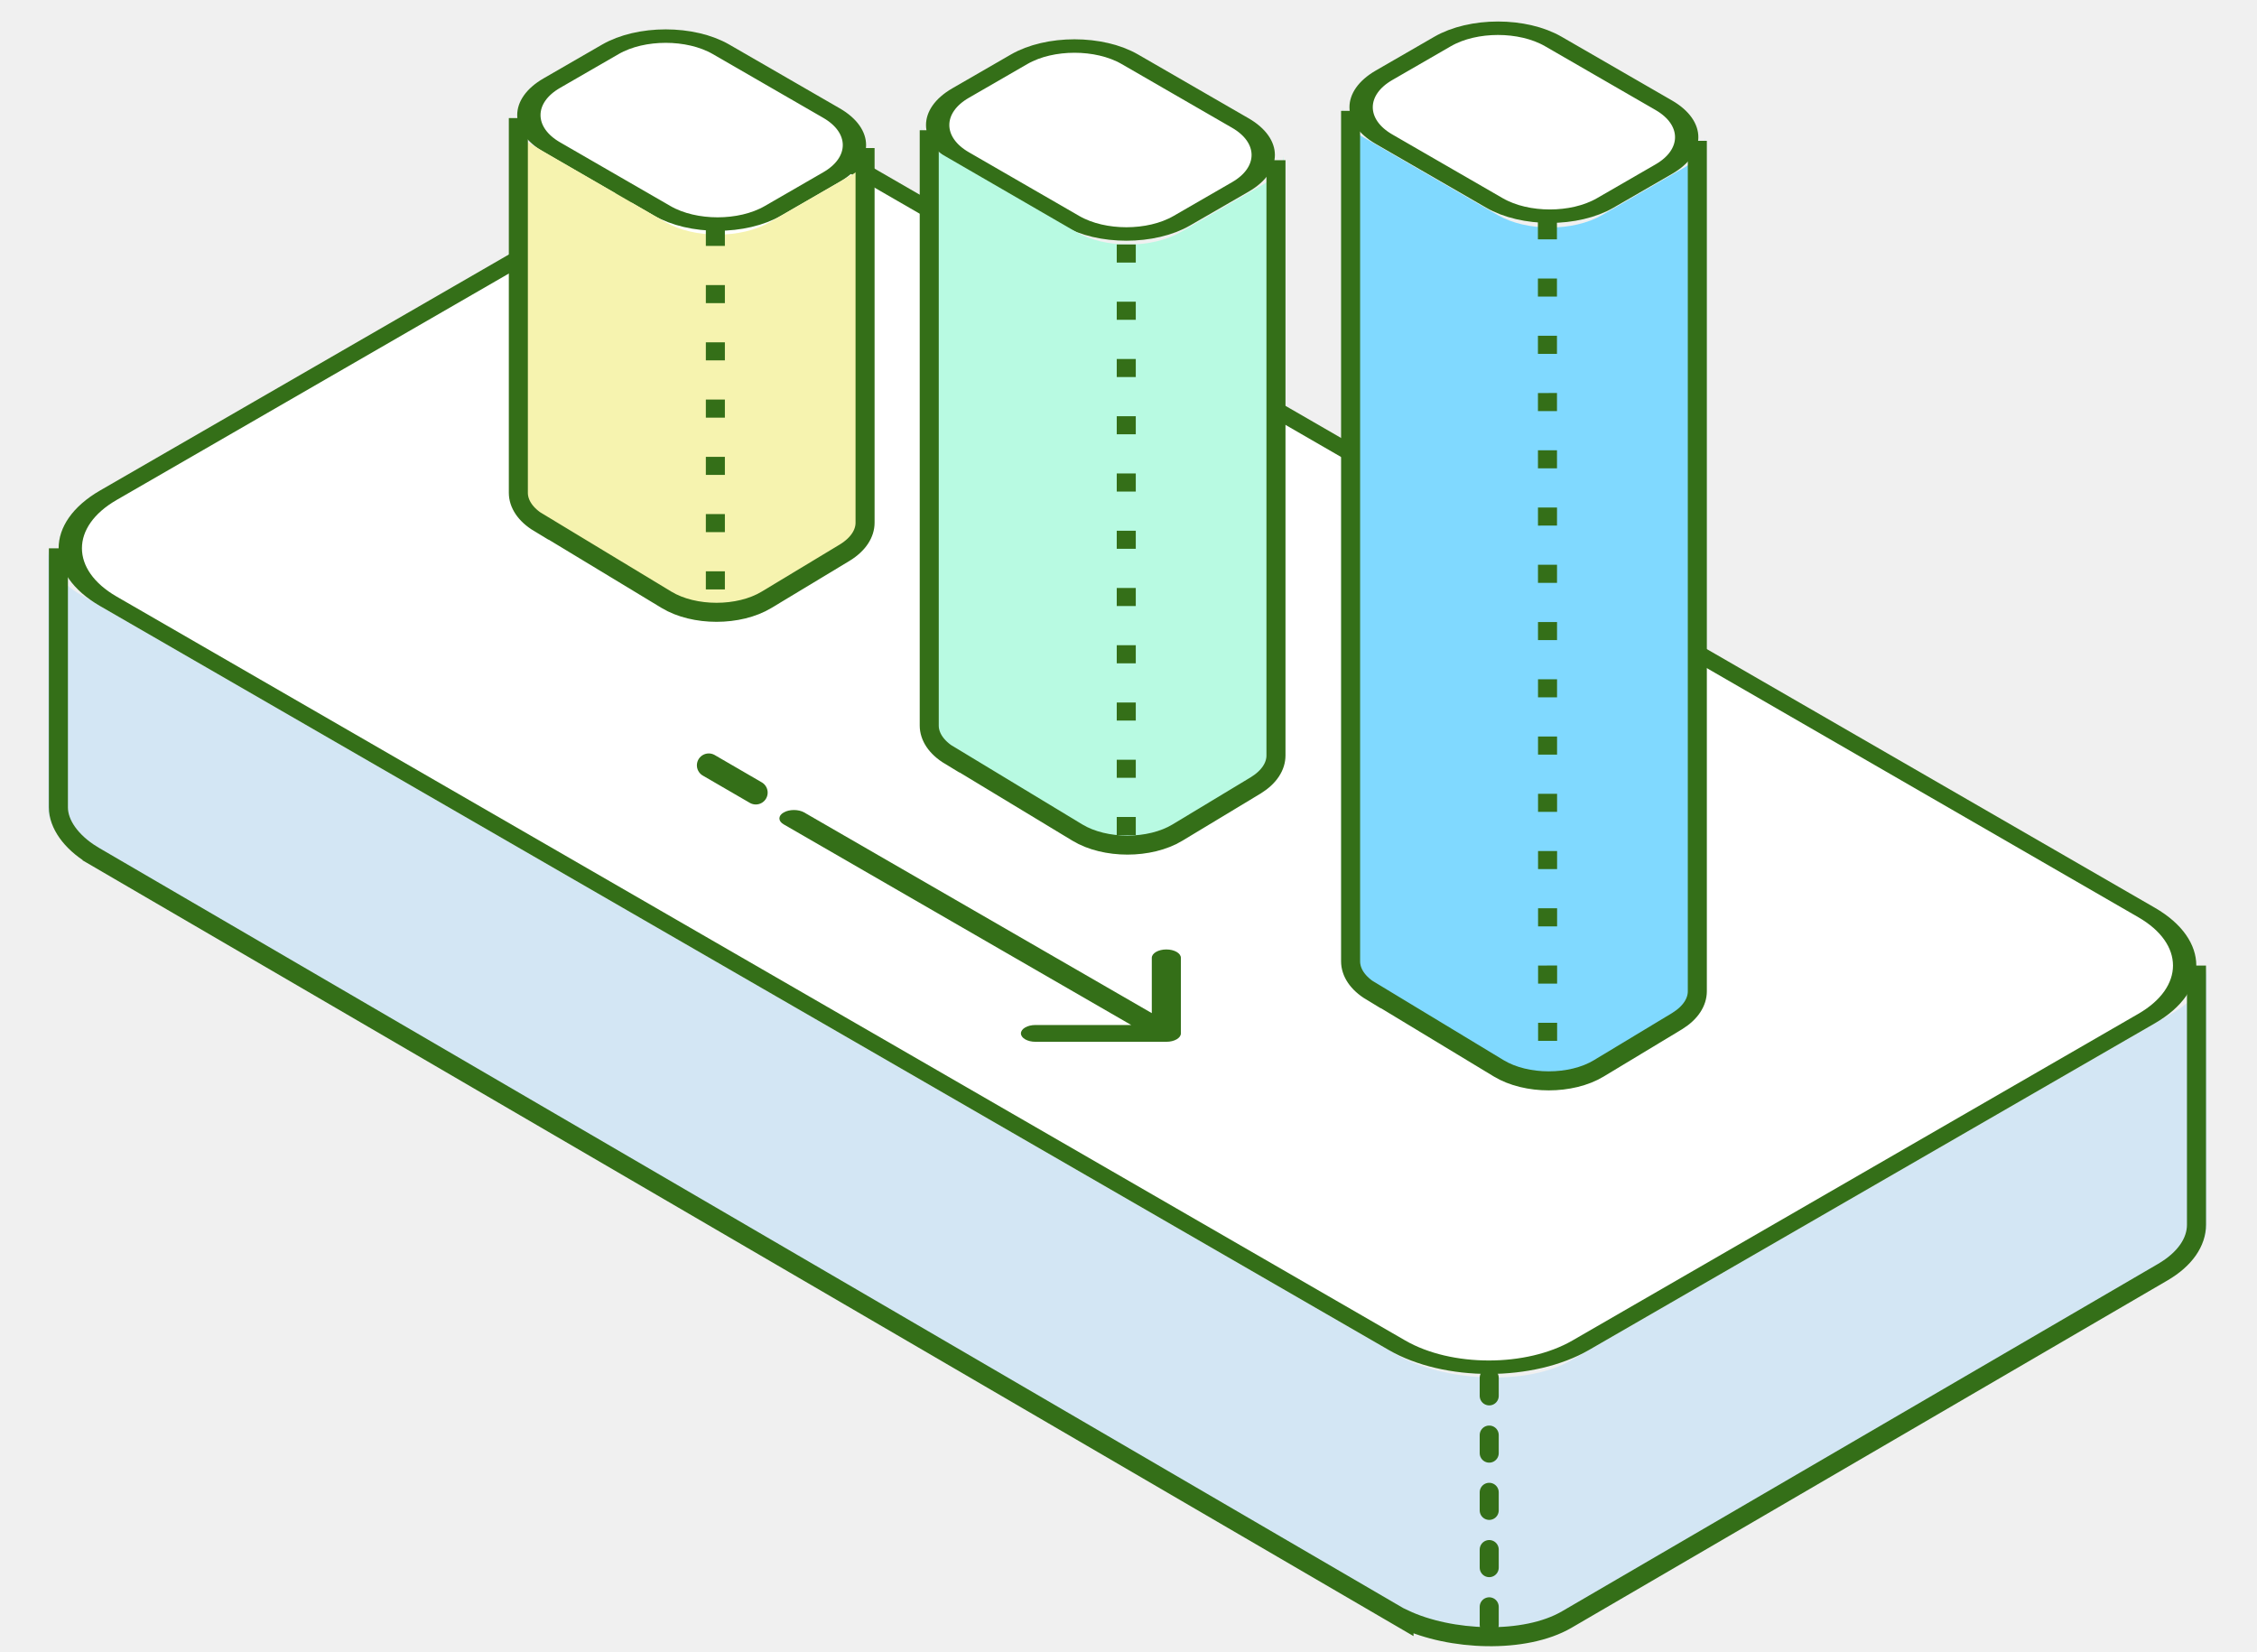
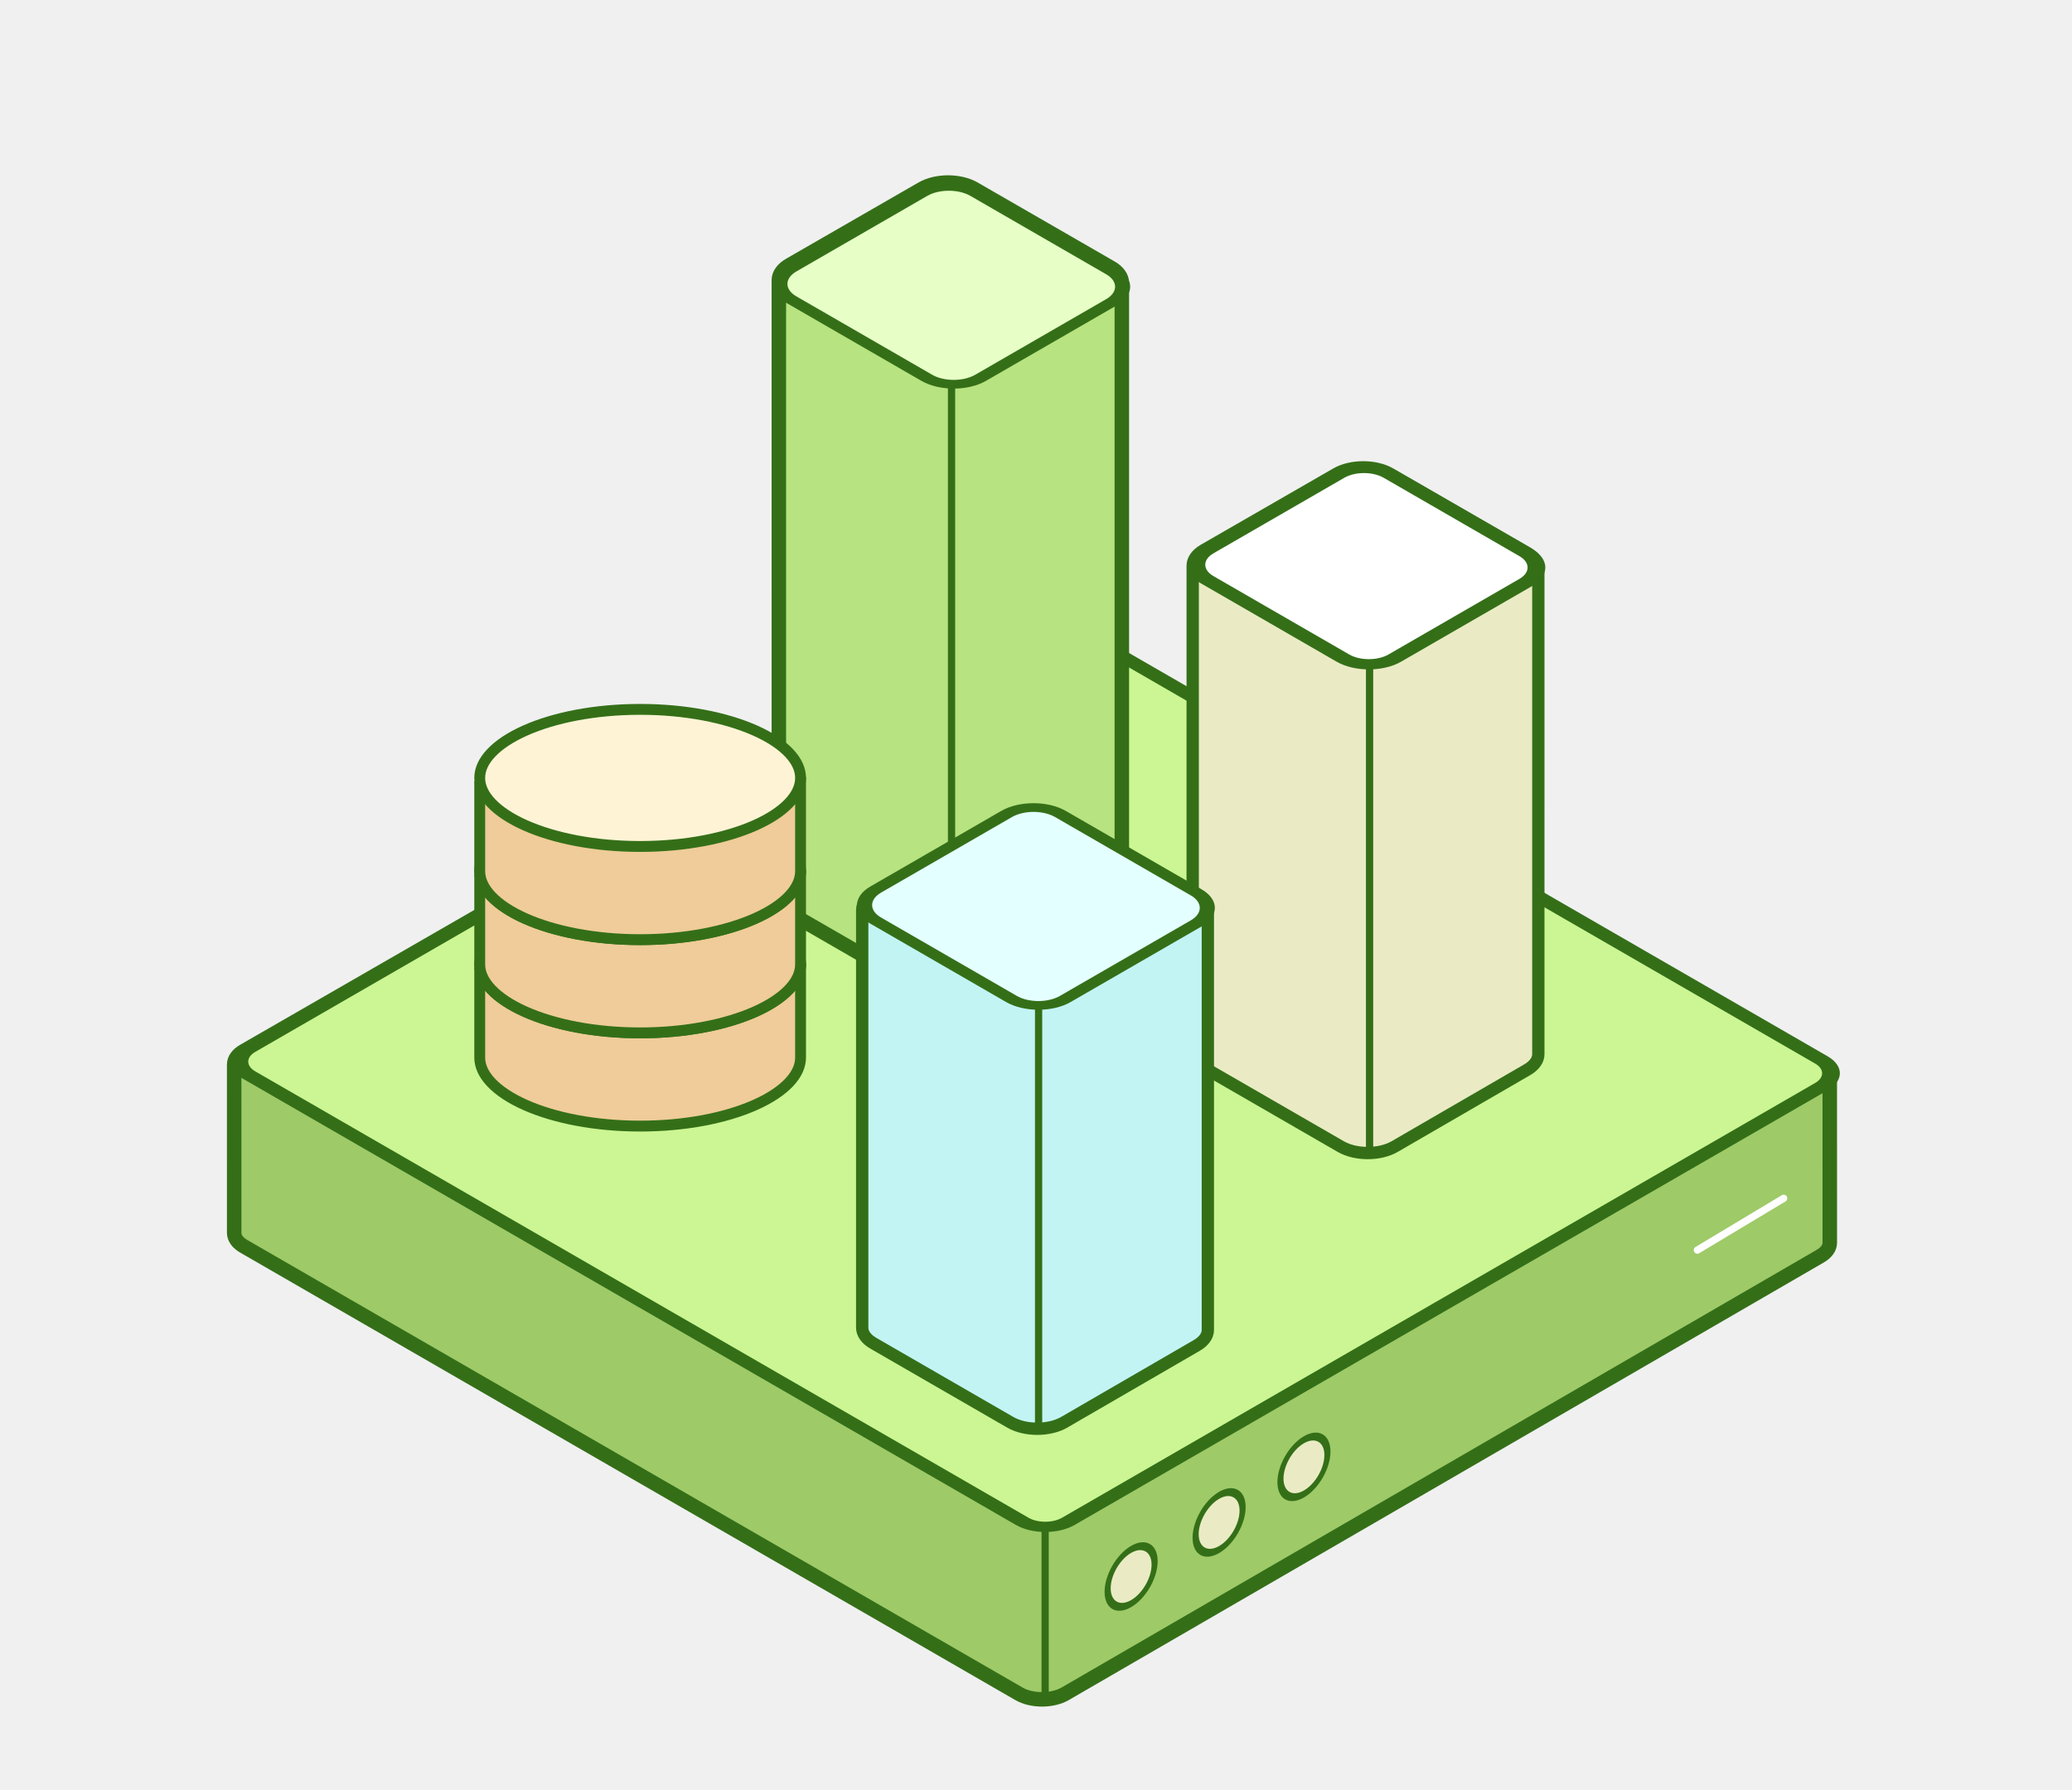
- <svg xmlns="http://www.w3.org/2000/svg" width="231" height="169" viewBox="0 0 231 169" fill="none">
-   <path fill-rule="evenodd" clip-rule="evenodd" d="M4.919 56.119C4.919 57.732 5.898 59.346 7.856 60.636L143.014 138.691C147.658 141.372 156.142 141.922 160.786 139.241L222.374 103.683L222.376 103.682C224.696 102.342 225.857 100.585 225.857 98.829V125.354C225.857 127.111 224.696 128.869 222.374 130.21L160.787 165.767C156.445 168.274 148.747 167.956 143.968 165.714V165.768L143.024 165.223L143.014 165.217L8.631 87.631L8.629 87.63L8.404 87.5L8.404 87.497C6.219 86.166 4.919 84.344 4.919 82.646V56.119Z" fill="#D3E6F4" />
-   <path d="M5.978 56.121V82.648C5.978 84.346 7.265 86.168 9.429 87.499L9.429 87.502L143.698 165.77V165.716C148.432 167.958 156.057 168.276 160.357 165.769L221.356 130.212C223.656 128.871 224.806 127.113 224.806 125.356V98.831V98.829" stroke="#346F18" stroke-width="1.948" />
-   <rect x="-5.80596e-08" y="0.974" width="174.007" height="88.589" rx="10.854" transform="matrix(0.866025 0.5 -0.866025 0.5 79.2508 11.3366)" fill="white" stroke="#346F18" stroke-width="1.948" />
-   <rect x="-5.80596e-08" y="0.974" width="26.138" height="20.005" rx="6.544" transform="matrix(0.866025 0.5 -0.866025 0.5 110.817 2.30735)" fill="white" stroke="#346F18" stroke-width="1.948" />
-   <path d="M110.159 85.222L96.526 77.329V77.353C95.05 76.501 94.312 75.384 94.312 74.267L94.31 12.797C94.31 13.791 94.895 14.786 96.065 15.593L110.157 23.753C113.109 25.456 117.895 25.457 120.846 23.753L129.387 18.817C130.719 17.983 131.384 16.922 131.384 15.861L131.387 77.331C131.387 78.429 130.674 79.527 129.248 80.373C129.236 80.38 129.224 80.387 129.212 80.394C129.199 80.402 129.186 80.41 129.173 80.417L120.848 85.223C117.896 86.927 113.11 86.927 110.159 85.222Z" fill="#B8FAE2" />
-   <path d="M95.106 13.33V74.266C95.107 75.383 95.813 76.5 97.225 77.352V77.328L110.274 85.222C113.1 86.926 117.681 86.927 120.506 85.222L128.473 80.416C128.486 80.409 128.499 80.401 128.511 80.394C128.522 80.387 128.534 80.38 128.545 80.373C129.91 79.526 130.593 78.428 130.593 77.33V16.395" stroke="#346F18" stroke-width="1.948" />
-   <path d="M115.271 25.023L115.271 86.497" stroke="#346F18" stroke-width="1.948" stroke-linejoin="round" stroke-dasharray="1.85 4.01" />
-   <rect x="-5.80596e-08" y="0.974" width="26.138" height="20.005" rx="6.544" transform="matrix(0.866025 0.5 -0.866025 0.5 68.9774 1.29173)" fill="white" stroke="#346F18" stroke-width="1.948" />
-   <path d="M68.106 61.395L54.473 53.501V53.525C52.997 52.673 52.259 51.556 52.259 50.44V11.781C52.259 12.776 52.844 13.77 54.014 14.577L68.106 22.737C71.058 24.441 75.844 24.441 78.796 22.737L87.337 17.801C88.668 16.967 89.334 15.906 89.334 14.846V53.503C89.334 54.601 88.621 55.699 87.195 56.546C87.183 56.553 87.171 56.56 87.159 56.567C87.146 56.574 87.133 56.582 87.12 56.59L78.796 61.396C75.844 63.1 71.058 63.099 68.106 61.395Z" fill="#F6F3AF" />
-   <path d="M53.052 12.088V50.439C53.052 51.556 53.758 52.673 55.171 53.525V53.501L68.219 61.395C71.045 63.099 75.626 63.099 78.451 61.395L86.419 56.589C86.431 56.582 86.444 56.574 86.456 56.566C86.468 56.559 86.479 56.552 86.49 56.545C87.856 55.699 88.538 54.601 88.538 53.503V15.152" stroke="#346F18" stroke-width="1.948" />
-   <path d="M73.216 23.318L73.216 62.668" stroke="#346F18" stroke-width="1.948" stroke-linejoin="round" stroke-dasharray="1.85 4.01" />
-   <rect x="-5.80596e-08" y="0.974" width="26.138" height="20.005" rx="6.544" transform="matrix(0.866025 0.5 -0.866025 0.5 154.157 0.487039)" fill="white" stroke="#346F18" stroke-width="1.948" />
-   <path d="M153.285 109.356L139.652 101.462V101.486C138.177 100.634 137.439 99.517 137.438 98.401V11.055C137.439 12.049 138.024 13.043 139.194 13.851L153.286 22.01C156.238 23.714 161.023 23.715 163.975 22.011L172.516 17.074C173.847 16.241 174.513 15.18 174.513 14.119V101.464C174.514 102.562 173.801 103.66 172.374 104.507C172.362 104.514 172.351 104.521 172.339 104.528C172.326 104.535 172.312 104.543 172.299 104.551L163.975 109.357C161.023 111.061 156.237 111.06 153.285 109.356Z" fill="#80D9FF" />
-   <path d="M138.231 11.348V98.398C138.232 99.515 138.938 100.632 140.351 101.484V101.46L153.399 109.354C156.225 111.058 160.806 111.059 163.631 109.355L171.598 104.549C171.611 104.541 171.624 104.533 171.636 104.526C171.647 104.519 171.659 104.512 171.67 104.505C173.035 103.658 173.718 102.56 173.718 101.462V14.412" stroke="#346F18" stroke-width="1.948" />
-   <path d="M158.376 22.648L158.397 110.628" stroke="#346F18" stroke-width="1.948" stroke-linejoin="round" stroke-dasharray="1.85 4.01" />
-   <path d="M152.419 141.027V166.766" stroke="#346F18" stroke-width="1.948" stroke-linecap="round" stroke-linejoin="round" stroke-dasharray="1.85 4.01" />
-   <path d="M82.311 83.162C81.73 82.826 80.788 82.826 80.206 83.162C79.625 83.498 79.625 84.042 80.206 84.377L82.311 83.162ZM119.373 106.634C120.195 106.634 120.861 106.249 120.861 105.775L120.861 98.041C120.861 97.567 120.195 97.182 119.373 97.182C118.551 97.182 117.884 97.567 117.884 98.041L117.884 104.915L105.978 104.915C105.156 104.915 104.49 105.3 104.49 105.775C104.49 106.249 105.156 106.634 105.978 106.634L119.373 106.634ZM80.206 84.377L118.32 106.382L120.425 105.167L82.311 83.162L80.206 84.377Z" fill="#346F18" />
-   <path d="M77.354 81.128L72.54 78.334" stroke="#346F18" stroke-width="2.43" stroke-linecap="round" />
+ <svg xmlns="http://www.w3.org/2000/svg" fill="none" height="247" viewBox="0 0 286 247" width="286">
+   <path d="m33.645 172.046c-.844-.487-1.319-1.148-1.319-1.837l-.002-23.273c-0-.691.476-1.353 1.322-1.84l104.219-60.029c1.758-1.013 4.604-1.012 6.361.001l107.017 61.706c.846.487 1.321 1.149 1.321 1.839l.003 22.958c0 .688-.472 1.348-1.313 1.835l-104.229 60.418c-1.757 1.019-4.612 1.021-6.373.004z" fill="#9eca68" stroke="#346f18" stroke-width="2" />
+   <rect fill="#cbf693" height="130.6" rx="3.676" stroke="#346f18" stroke-width="2" transform="matrix(.866025 -.5 .866025 .5 29.6774 147.42)" width="127.384" x="1.732" />
+   <path d="m144.26 211.179v24.075" stroke="#346f18" />
+   <path d="m246.203 165.422-11.916 7.149" stroke="#fff" stroke-linecap="round" />
+   <g stroke="#346f18">
+     <path d="m108.991 126.037c-.95-.549-1.485-1.293-1.485-2.069l.001-85.307c0-.777.535-1.523 1.489-2.072l18.287-10.533c1.979-1.14 5.183-1.14 7.162.001l18.916 10.907c.952.549 1.487 1.294 1.487 2.071v85.241c0 .774-.531 1.516-1.478 2.065l-18.298 10.607c-1.978 1.147-5.193 1.149-7.176.004z" fill="#b7e380" stroke-width="2" />
+     <rect fill="#e7ffc7" height="30.213" rx="4.289" stroke-width="1.7" transform="matrix(.866025 -.5 .866025 .5 104.199 39.9285)" width="29.439" x="1.472" />
+     <path d="m131.342 52.52v85.87" />
+     <path d="m110.502 145.99c0 1.167-.527 2.335-1.593 3.459-1.07 1.129-2.654 2.179-4.668 3.078-4.026 1.796-9.64 2.926-15.882 2.926-6.241 0-11.856-1.13-15.882-2.926-2.014-.899-3.597-1.949-4.667-3.078-1.066-1.124-1.593-2.292-1.593-3.459 0-.605 0-1.686 0-2.99 0-2.768 0-6.546 0-8.939.794-.436 1.905-.611 3.343-.557 1.622.06 3.53.405 5.622.852.733.157 1.488.326 2.258.499 3.564.801 7.449 1.673 10.919 1.673 3.159 0 7.035-.923 10.687-1.793.712-.169 1.416-.337 2.105-.495 2.139-.493 4.137-.899 5.848-1.04 1.495-.123 2.668-.032 3.503.302v.003.024.024.025.024.025.024.025.025.024.025.025.025.025.025.025.025.025.025.025.026.025.025.026.025.026.025.026.026.026.025.026.026.026.026.026.026.026.026.026.026.027.026.026.027.026.027.026.027.026.027.027.026.027.027.027.027.027.026.027.027.028.027.027.027.027.027.028.027.027.028.027.028.027.028.027.028.027.028.028.027.028.028.028.027.028.028.028.028.028.028.028.028.028.028.028.029.028.028.028.028.029.028.028.029.028.029.028.028.029.028.029.028.029.029.028.029.028.029.029.028.029.029.029.028.029.029.029.029.028.029.029.029.029.029.029.029.029.029.029.029.029.029.029.029.029.029.029.029.029.029.029.03.029.029.029.029.029.03.029.029.029.029.029.03.029.029.029.03.029.029.029.029.03.029.029.029.03.029.029.029.03.029.029.029.029.03.029.029.029.03.029.029.029.029.03.029.029.029.029.03.029.029.029.029.029.029.03.029.029.029.029.029.029.029.029.029.029.029.029.029.029.029.029.029.029.029.029.028.029.029.029.029.029.028.029.029.029.028.029.029.028.029.028.029.029.028.029.028.029.028.028.029.028.029.028.028.029.028.028.028.028.029.028.028.028.028.028.028.028.028.028.028.028.027.028.028.028.028.027.028.027.028.028.027.028.027.027.028.027.028.027.027.027.027.028.027.027.027.027.027.027.027.026.027.027.027.026.027.027.026.027.026.027.026.026.027.026.026.026.026.027.026.026.026.025.026.026.026.026.025.026.026.025.026.025.025.026.025.025.025.026.025.025.025.025.025.024.025.025.025.024.025.024.025.024.024.025.024.024.024.024.024.024.024.024.024.024.023.024.023.024.023.024.023.023.023.023.024.023.022.023.023.023.023.022.023.022.023.022.022.023.022.022.022.022.022.021.022.022.021.022.022.021.021.022.021.021.021.021.021.021.02.021.021.02.021.02.02.021.02.02.02.02.02.02.019.02.019.02.019.02.019.019.019.019.019.019.019.018.019.019.018.018.019.018.018.018.018.018.017.018.018.017.018.017.017.018.017.017.016.017.017.017.016.017.016.016.017.016.016.016.015.016.016.015.016.015.016.015.015.015.015.015.014.015.014.015.014.014.015.014z" fill="#efcc99" stroke-width="1.5" />
+     <path d="m110.808 133.123c0 1.266-.574 2.505-1.677 3.67-1.106 1.166-2.728 2.237-4.765 3.146-4.074 1.817-9.732 2.952-16.007 2.952-6.274 0-11.933-1.135-16.006-2.952-2.037-.909-3.659-1.98-4.765-3.146-1.104-1.165-1.677-2.404-1.677-3.67s.573-2.505 1.677-3.669c1.106-1.167 2.727-2.237 4.765-3.146 4.074-1.817 9.732-2.953 16.006-2.953 6.274 0 11.933 1.136 16.007 2.953 2.037.909 3.659 1.979 4.765 3.146 1.103 1.164 1.677 2.403 1.677 3.669z" fill="#fff3d6" stroke-width=".888" />
+     <path d="m110.502 133.123c0 1.167-.527 2.335-1.593 3.459-1.07 1.129-2.654 2.179-4.668 3.077-4.026 1.796-9.64 2.926-15.882 2.926-6.241 0-11.856-1.13-15.882-2.926-2.014-.898-3.597-1.948-4.667-3.077-1.066-1.124-1.593-2.292-1.593-3.459 0-.605 0-1.686 0-2.99 0-2.769 0-6.546 0-8.939.794-.437 1.905-.611 3.343-.558 1.622.061 3.53.405 5.622.853.733.156 1.488.326 2.258.499 3.564.801 7.449 1.673 10.919 1.673 3.159 0 7.035-.923 10.687-1.793.712-.169 1.416-.337 2.105-.496 2.139-.492 4.137-.899 5.848-1.039 1.495-.123 2.668-.032 3.503.301v.004.024.024.025.024.025.024.025.025.024.025.025.025.025.025.025.025.025.025.025.026.025.025.026.025.026.025.026.026.025.026.026.026.026.026.026.026.026.026.026.026.027.026.026.027.026.026.027.027.026.027.026.027.027.027.027.026.027.027.027.027.027.027.028.027.027.027.027.028.027.028.027.027.028.027.028.027.028.028.027.028.028.028.027.028.028.028.028.028.028.028.028.028.028.028.028.028.029.028.028.028.029.028.028.029.028.028.029.028.029.028.029.028.029.028.029.029.028.029.029.028.029.029.028.029.029.029.029.028.029.029.029.029.029.029.029.029.029.029.029.029.029.029.029.029.029.029.029.029.029.029.029.029.03.029.029.029.029.029.029.03.029.029.029.029.03.029.029.029.03.029.029.029.029.03.029.029.029.03.029.029.029.03.029.029.029.03.029.029.029.029.03.029.029.029.029.03.029.029.029.029.03.029.029.029.029.029.029.029.03.029.029.029.029.029.029.029.029.029.029.029.029.029.029.029.029.029.028.029.029.029.029.029.028.029.029.029.028.029.029.028.029.029.028.029.028.029.028.029.028.029.028.029.028.028.029.028.028.029.028.028.028.028.029.028.028.028.028.028.028.028.028.028.027.028.028.028.028.027.028.028.027.028.027.028.027.028.027.028.027.027.028.027.027.027.027.027.028.027.027.027.026.027.027.027.027.026.027.027.026.027.026.027.026.027.026.026.027.026.026.026.026.026.026.026.026.026.026.026.025.026.026.025.026.025.026.025.026.025.025.025.025.025.026.025.024.025.025.025.025.024.025.025.024.025.024.024.025.024.024.024.024.024.024.024.024.024.023.024.024.023.024.023.023.024.023.023.023.023.023.023.023.023.023.022.023.023.022.022.023.022.022.022.023.022.022.021.022.022.022.021.022.021.022.021.021.022.021.021.021.021.02.021.021.02.021.021.02.02.02.021.02.02.02.02.019.02.02.019.02.019.019.02.019.019.019.019.019.019.018.019.018.019.018.018.019.018.018.018.018.017.018.018.017.018.017.017.017.017.017.017.017.017.017.016.017.016.016.016.017.016.015.016.016.016.015.016.015.015.016.015.015.015.014.015.015.014.015.014.014.014.014z" fill="#efcc99" stroke-width="1.5" />
+     <path d="m110.808 120.256c0 1.266-.574 2.505-1.677 3.669-1.106 1.167-2.728 2.238-4.765 3.147-4.074 1.817-9.732 2.952-16.007 2.952-6.274 0-11.933-1.135-16.006-2.952-2.037-.909-3.659-1.98-4.765-3.147-1.104-1.164-1.677-2.403-1.677-3.669s.573-2.505 1.677-3.669c1.106-1.167 2.727-2.238 4.765-3.146 4.074-1.818 9.732-2.953 16.006-2.953 6.274 0 11.933 1.135 16.007 2.953 2.037.908 3.659 1.979 4.765 3.146 1.103 1.164 1.677 2.403 1.677 3.669z" fill="#fff3d6" stroke-width=".888" />
+     <path d="m110.502 120.256c0 1.167-.527 2.335-1.593 3.459-1.07 1.129-2.654 2.179-4.668 3.077-4.026 1.796-9.64 2.926-15.882 2.926-6.241 0-11.856-1.13-15.882-2.926-2.014-.898-3.597-1.948-4.667-3.077-1.066-1.124-1.593-2.292-1.593-3.459 0-.606 0-1.686 0-2.991 0-2.768 0-6.545 0-8.939.794-.436 1.905-.611 3.343-.557 1.622.061 3.53.405 5.622.853.733.156 1.488.326 2.258.499 3.564.8 7.449 1.673 10.919 1.673 3.159 0 7.035-.923 10.687-1.793.712-.17 1.416-.337 2.105-.496 2.139-.492 4.137-.899 5.848-1.039 1.495-.123 2.668-.033 3.503.301v.003.025.024.025.024.024.025.025.024.025.025.025.025.024.025.025.026.025.025.025.025.026.025.026.025.026.025.026.025.026.026.026.026.025.026.026.026.027.026.026.026.026.027.026.026.027.026.027.026.027.027.026.027.027.027.026.027.027.027.027.027.027.027.027.028.027.027.027.028.027.027.028.027.028.027.028.027.028.028.027.028.028.027.028.028.028.028.028.028.028.028.028.028.028.028.028.028.028.029.028.028.028.029.028.028.029.028.029.028.029.028.029.028.029.028.029.028.029.029.028.029.029.029.028.029.029.029.028.029.029.029.029.029.029.029.028.029.029.029.029.029.029.029.029.029.03.029.029.029.029.029.029.029.029.029.03.029.029.029.029.029.03.029.029.029.029.03.029.029.029.03.029.029.029.03.029.029.029.029.03.029.029.029.03.029.029.029.03.029.029.029.029.03.029.029.029.029.03.029.029.029.029.03.029.029.029.029.029.029.029.029.03.029.029.029.029.029.029.029.029.029.029.029.029.029.028.029.029.029.029.029.029.028.029.029.029.028.029.029.029.028.029.028.029.029.028.029.028.029.028.029.028.028.029.028.029.028.028.028.029.028.028.028.028.029.028.028.028.028.028.028.028.027.028.028.028.028.027.028.028.027.028.028.027.028.027.028.027.027.028.027.027.028.027.027.027.027.027.027.027.027.027.027.027.027.027.026.027.027.026.027.026.027.026.027.026.026.027.026.026.026.026.026.026.026.026.026.026.026.025.026.026.025.026.025.026.025.025.026.025.025.025.025.025.025.025.025.025.025.025.024.025.024.025.024.025.024.024.025.024.024.024.024.024.024.024.023.024.024.023.024.023.024.023.024.023.023.023.023.023.023.023.023.023.022.023.022.023.022.023.022.022.022.022.022.022.022.022.022.022.021.022.021.022.021.021.021.021.022.02.021.021.021.021.02.021.02.021.02.02.02.021.02.02.019.02.02.02.019.02.019.019.02.019.019.019.019.019.018.019.019.018.019.018.018.018.019.018.017.018.018.018.017.018.017.018.017.017.017.017.017.017.017.016.017.016.017.016.016.016.016.016.016.016.015.016.016.015.015.015.015.015.015.015.015.014.015.014.015.014.014.014z" fill="#efcc99" stroke-width="1.5" />
+     <path d="m110.502 107.389c0 1.167-.527 2.334-1.593 3.459-1.07 1.128-2.654 2.179-4.668 3.077-4.026 1.796-9.64 2.926-15.882 2.926-6.241 0-11.856-1.13-15.882-2.926-2.014-.898-3.597-1.949-4.667-3.077-1.066-1.125-1.593-2.292-1.593-3.459s.527-2.335 1.593-3.459c1.07-1.129 2.653-2.179 4.667-3.077 4.026-1.796 9.64-2.926 15.882-2.926 6.242 0 11.856 1.13 15.882 2.926 2.014.898 3.598 1.948 4.668 3.077 1.066 1.124 1.593 2.292 1.593 3.459z" fill="#fff3d6" stroke-width="1.5" />
+     <path d="m166.167 147.37c-.986-.569-1.539-1.34-1.539-2.145l.001-67.144c0-.805.555-1.578 1.543-2.147l18.287-10.533c2.051-1.181 5.371-1.181 7.421.001l18.917 10.907c.986.569 1.541 1.341 1.541 2.146l-.001 67.078c0 .802-.551 1.572-1.531 2.14l-18.299 10.607c-2.05 1.189-5.381 1.191-7.435.005z" fill="#eaebc4" stroke-width="1.7" />
+     <rect fill="#fff" height="29.913" rx="4.139" stroke-width="2" transform="matrix(.866025 -.5 .866025 .5 161.539 78.8231)" width="29.139" x="1.732" />
+     <path d="m189.043 91.459v67.985" />
+     <path d="m120.55 185.431c-.985-.568-1.539-1.34-1.539-2.144l.001-57.697c0-.806.555-1.578 1.543-2.147l18.287-10.533c2.051-1.181 5.372-1.181 7.422.001l18.916 10.907c.987.569 1.541 1.341 1.541 2.146l-.001 57.631c0 .802-.55 1.572-1.531 2.14l-18.298 10.607c-2.05 1.188-5.382 1.19-7.436.004z" fill="#c3f4f4" stroke-width="1.7" />
+     <rect fill="#e4ffff" height="30.213" rx="4.289" stroke-width="1.7" transform="matrix(.866025 -.5 .866025 .5 115.889 125.679)" width="29.439" x="1.472" />
+     <path d="m143.359 139.23v58.489" />
+     <circle cx="4.229" cy="4.229" fill="#eaebc4" r="3.744" stroke-width=".971" transform="matrix(.866025 -.5 0 1 152.467 215.517)" />
+     <circle cx="4.229" cy="4.229" fill="#eaebc4" r="3.744" stroke-width=".971" transform="matrix(.866025 -.5 0 1 164.613 208.053)" />
+     <circle cx="4.229" cy="4.229" fill="#eaebc4" r="3.744" stroke-width=".971" transform="matrix(.866025 -.5 0 1 176.322 200.381)" />
+   </g>
</svg>
